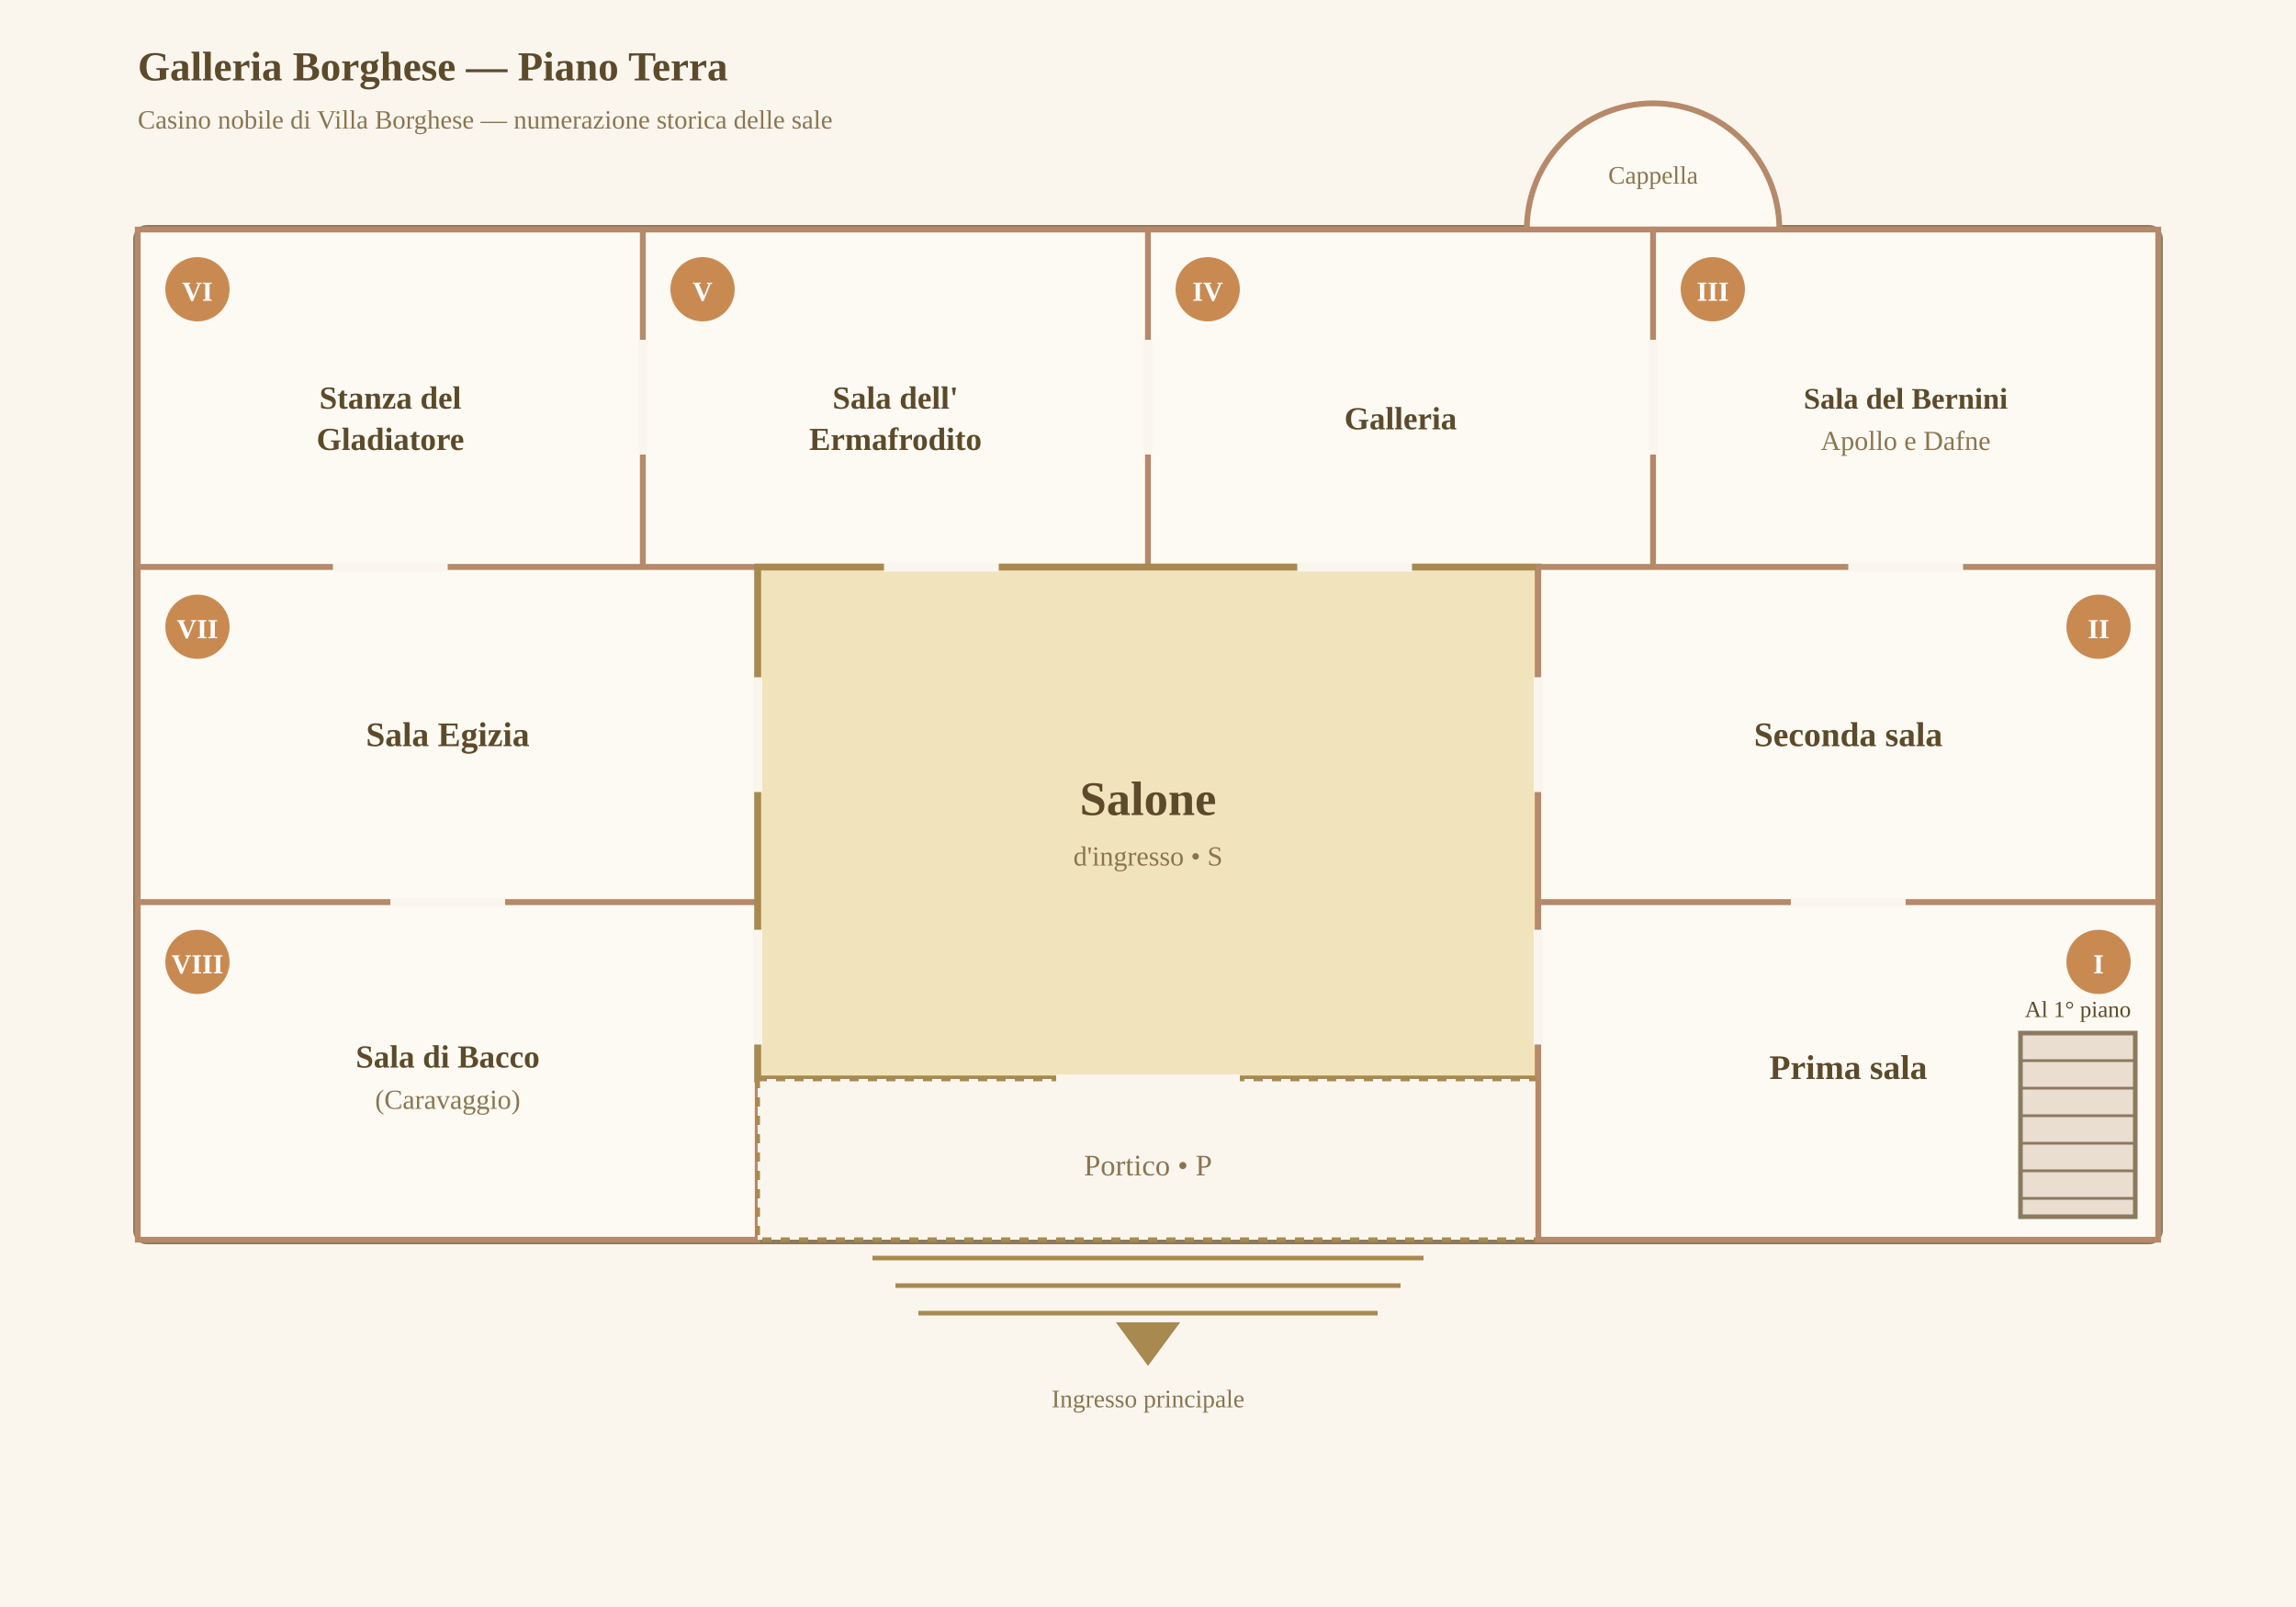
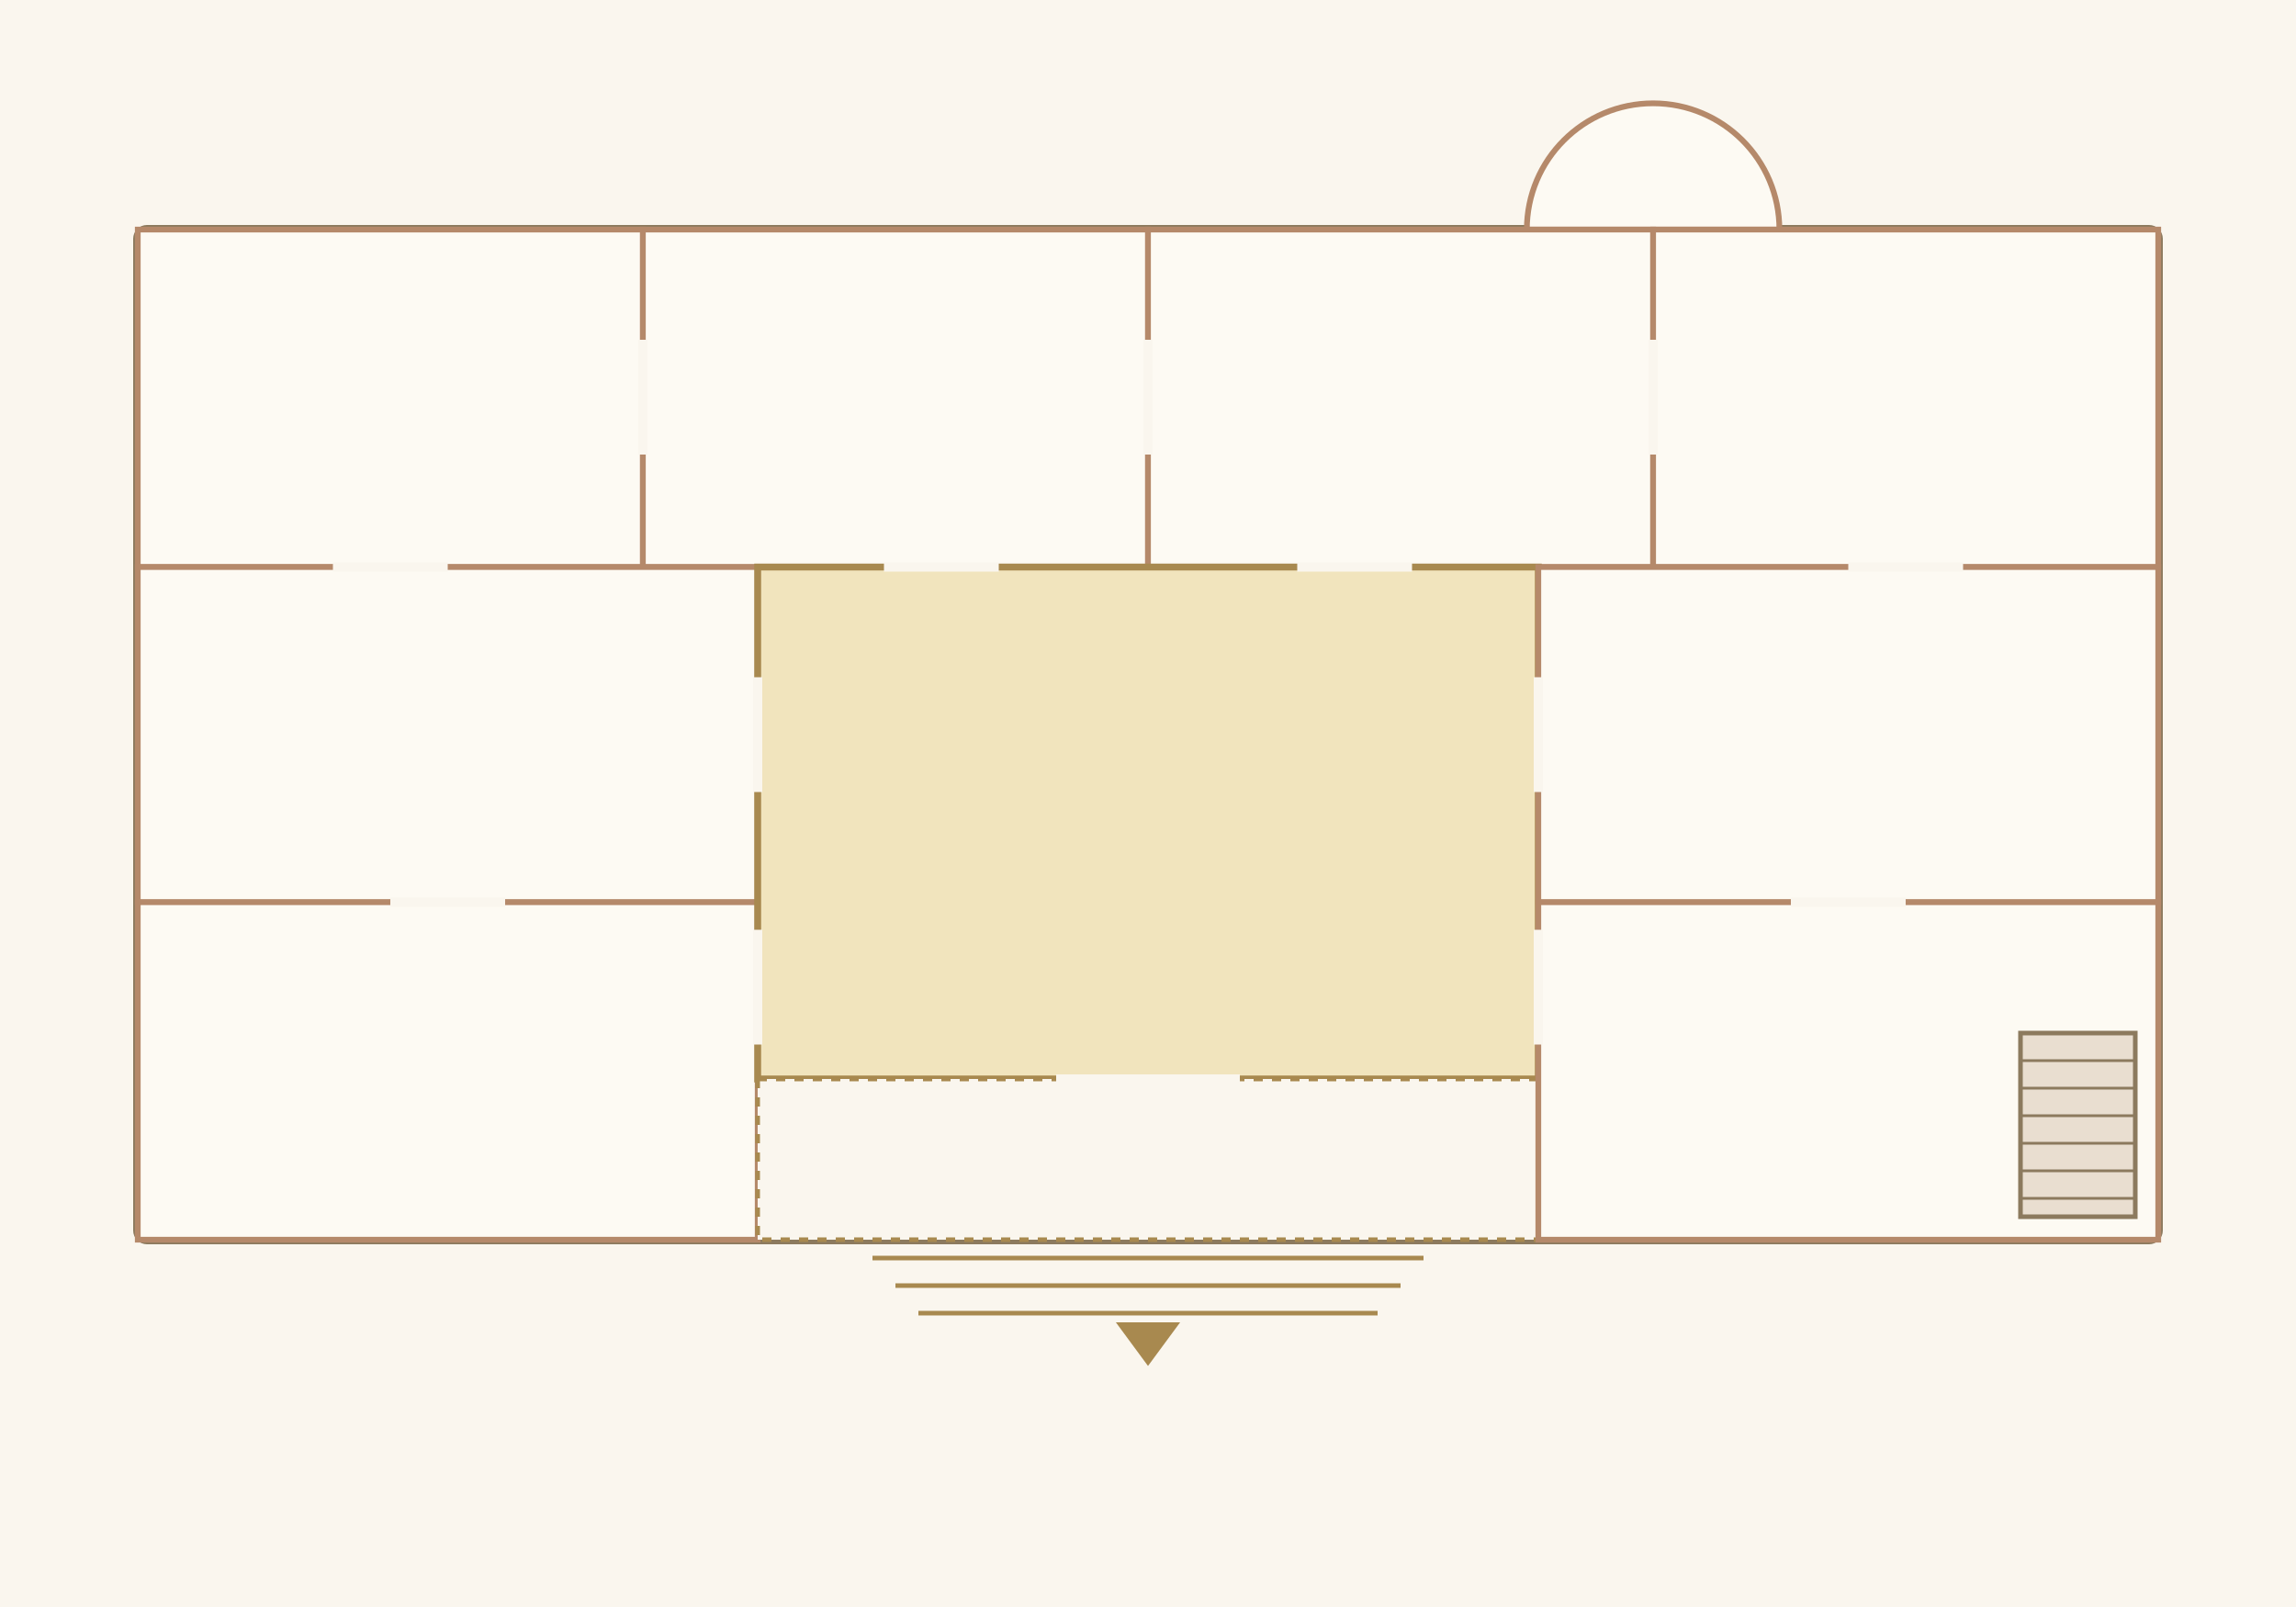
- <svg xmlns="http://www.w3.org/2000/svg" viewBox="0 0 1000 700" width="1000" height="700" font-family="'Georgia', 'Times New Roman', serif">
+ <svg xmlns="http://www.w3.org/2000/svg" viewBox="0 0 1000 700" width="1000" height="700">
  <defs>
    <linearGradient id="wallGrad" x1="0" y1="0" x2="0" y2="1">
      <stop offset="0" stop-color="#efe7d8" />
      <stop offset="1" stop-color="#e6dcc6" />
    </linearGradient>
  </defs>
  <rect x="0" y="0" width="1000" height="700" fill="#faf6ee" />
-   <text x="60" y="35" font-size="18" font-weight="700" fill="#5c4a2a">Galleria Borghese — Piano Terra</text>
-   <text x="60" y="56" font-size="11.5" fill="#8a7550">Casino nobile di Villa Borghese — numerazione storica delle sale</text>
  <rect x="60" y="100" width="880" height="440" rx="4" fill="url(#wallGrad)" stroke="#8c7a5e" stroke-width="4" />
  <path d="M 665 100 A 55 55 0 0 1 775 100 Z" fill="#fdfaf3" stroke="#b5896a" stroke-width="2.5" />
-   <text x="720" y="80" text-anchor="middle" font-size="11" fill="#8a7550">Cappella</text>
-   <g>
-     <rect x="60" y="100" width="220" height="147" fill="#fdfaf3" stroke="#b5896a" stroke-width="2.5" />
-     <circle cx="86" cy="126" r="14" fill="#c98a52" />
-     <text x="86" y="131" text-anchor="middle" font-size="12" font-weight="700" fill="#fff">VI</text>
-     <text x="170" y="178" text-anchor="middle" font-size="14" font-weight="600" fill="#5c4a2a">Stanza del</text>
-     <text x="170" y="196" text-anchor="middle" font-size="14" font-weight="600" fill="#5c4a2a">Gladiatore</text>
-   </g>
-   <g>
-     <rect x="280" y="100" width="220" height="147" fill="#fdfaf3" stroke="#b5896a" stroke-width="2.5" />
-     <circle cx="306" cy="126" r="14" fill="#c98a52" />
-     <text x="306" y="131" text-anchor="middle" font-size="12" font-weight="700" fill="#fff">V</text>
-     <text x="390" y="178" text-anchor="middle" font-size="14" font-weight="600" fill="#5c4a2a">Sala dell'</text>
-     <text x="390" y="196" text-anchor="middle" font-size="14" font-weight="600" fill="#5c4a2a">Ermafrodito</text>
-   </g>
-   <g>
-     <rect x="500" y="100" width="220" height="147" fill="#fdfaf3" stroke="#b5896a" stroke-width="2.5" />
-     <circle cx="526" cy="126" r="14" fill="#c98a52" />
-     <text x="526" y="131" text-anchor="middle" font-size="12" font-weight="700" fill="#fff">IV</text>
-     <text x="610" y="187" text-anchor="middle" font-size="14" font-weight="600" fill="#5c4a2a">Galleria</text>
-   </g>
-   <g>
-     <rect x="720" y="100" width="220" height="147" fill="#fdfaf3" stroke="#b5896a" stroke-width="2.5" />
-     <circle cx="746" cy="126" r="14" fill="#c98a52" />
-     <text x="746" y="131" text-anchor="middle" font-size="12" font-weight="700" fill="#fff">III</text>
-     <text x="830" y="178" text-anchor="middle" font-size="13" font-weight="600" fill="#5c4a2a">Sala del Bernini</text>
-     <text x="830" y="196" text-anchor="middle" font-size="12" fill="#8a7550">Apollo e Dafne</text>
-   </g>
-   <g>
-     <rect x="60" y="247" width="270" height="146" fill="#fdfaf3" stroke="#b5896a" stroke-width="2.5" />
-     <circle cx="86" cy="273" r="14" fill="#c98a52" />
-     <text x="86" y="278" text-anchor="middle" font-size="12" font-weight="700" fill="#fff">VII</text>
-     <text x="195" y="325" text-anchor="middle" font-size="15" font-weight="600" fill="#5c4a2a">Sala Egizia</text>
-   </g>
-   <g>
-     <rect x="60" y="393" width="270" height="147" fill="#fdfaf3" stroke="#b5896a" stroke-width="2.5" />
-     <circle cx="86" cy="419" r="14" fill="#c98a52" />
-     <text x="86" y="424" text-anchor="middle" font-size="12" font-weight="700" fill="#fff">VIII</text>
-     <text x="195" y="465" text-anchor="middle" font-size="14" font-weight="600" fill="#5c4a2a">Sala di Bacco</text>
-     <text x="195" y="483" text-anchor="middle" font-size="12" fill="#8a7550">(Caravaggio)</text>
-   </g>
-   <g>
-     <rect x="330" y="247" width="340" height="223" fill="#f1e4bd" stroke="#a8894f" stroke-width="3" />
-     <text x="500" y="355" text-anchor="middle" font-size="21" font-weight="600" fill="#5c4a2a">Salone</text>
-     <text x="500" y="377" text-anchor="middle" font-size="12" fill="#8a7550">d'ingresso • S</text>
-   </g>
-   <g>
-     <rect x="330" y="470" width="340" height="70" fill="#faf6ee" stroke="#a8894f" stroke-width="2" stroke-dasharray="4 4" />
-     <text x="500" y="512" text-anchor="middle" font-size="13" fill="#8a7550">Portico • P</text>
-   </g>
+   <rect x="60" y="100" width="220" height="147" fill="#fdfaf3" stroke="#b5896a" stroke-width="2.5" />
+   <rect x="280" y="100" width="220" height="147" fill="#fdfaf3" stroke="#b5896a" stroke-width="2.5" />
+   <rect x="500" y="100" width="220" height="147" fill="#fdfaf3" stroke="#b5896a" stroke-width="2.5" />
+   <rect x="720" y="100" width="220" height="147" fill="#fdfaf3" stroke="#b5896a" stroke-width="2.5" />
+   <rect x="60" y="247" width="270" height="146" fill="#fdfaf3" stroke="#b5896a" stroke-width="2.5" />
+   <rect x="60" y="393" width="270" height="147" fill="#fdfaf3" stroke="#b5896a" stroke-width="2.5" />
+   <rect x="330" y="247" width="340" height="223" fill="#f1e4bd" stroke="#a8894f" stroke-width="3" />
+   <rect x="330" y="470" width="340" height="70" fill="#faf6ee" stroke="#a8894f" stroke-width="2" stroke-dasharray="4 4" />
  <line x1="380" y1="548" x2="620" y2="548" stroke="#a8894f" stroke-width="2" />
  <line x1="390" y1="560" x2="610" y2="560" stroke="#a8894f" stroke-width="2" />
  <line x1="400" y1="572" x2="600" y2="572" stroke="#a8894f" stroke-width="2" />
  <polygon points="500,595 486,576 514,576" fill="#a8894f" />
-   <text x="500" y="613" text-anchor="middle" font-size="11" fill="#8a7550">Ingresso principale</text>
-   <g>
-     <rect x="670" y="247" width="270" height="146" fill="#fdfaf3" stroke="#b5896a" stroke-width="2.5" />
-     <circle cx="914" cy="273" r="14" fill="#c98a52" />
-     <text x="914" y="278" text-anchor="middle" font-size="12" font-weight="700" fill="#fff">II</text>
-     <text x="805" y="325" text-anchor="middle" font-size="15" font-weight="600" fill="#5c4a2a">Seconda sala</text>
-   </g>
-   <g>
-     <rect x="670" y="393" width="270" height="147" fill="#fdfaf3" stroke="#b5896a" stroke-width="2.5" />
-     <circle cx="914" cy="419" r="14" fill="#c98a52" />
-     <text x="914" y="424" text-anchor="middle" font-size="12" font-weight="700" fill="#fff">I</text>
-     <text x="805" y="470" text-anchor="middle" font-size="15" font-weight="600" fill="#5c4a2a">Prima sala</text>
-   </g>
+   <rect x="670" y="247" width="270" height="146" fill="#fdfaf3" stroke="#b5896a" stroke-width="2.5" />
+   <rect x="670" y="393" width="270" height="147" fill="#fdfaf3" stroke="#b5896a" stroke-width="2.5" />
  <rect x="278" y="148.0" width="4" height="50" fill="#faf6ee" />
  <rect x="498" y="148.0" width="4" height="50" fill="#faf6ee" />
  <rect x="718" y="148.0" width="4" height="50" fill="#faf6ee" />
  <rect x="145.0" y="245" width="50" height="4" fill="#faf6ee" />
  <rect x="170.0" y="391" width="50" height="4" fill="#faf6ee" />
  <rect x="328" y="295.0" width="4" height="50" fill="#faf6ee" />
  <rect x="328" y="405.0" width="4" height="50" fill="#faf6ee" />
  <rect x="805.0" y="245" width="50" height="4" fill="#faf6ee" />
  <rect x="780.0" y="391" width="50" height="4" fill="#faf6ee" />
  <rect x="668" y="295.0" width="4" height="50" fill="#faf6ee" />
  <rect x="668" y="405.0" width="4" height="50" fill="#faf6ee" />
  <rect x="460.0" y="468" width="80" height="4" fill="#faf6ee" />
  <rect x="385.0" y="245" width="50" height="4" fill="#faf6ee" />
  <rect x="565.0" y="245" width="50" height="4" fill="#faf6ee" />
-   <g>
-     <rect x="880" y="450" width="50" height="80" fill="#e9ded0" stroke="#8c7a5e" stroke-width="2" />
-     <line x1="880" y1="462" x2="930" y2="462" stroke="#8c7a5e" stroke-width="1.2" />
-     <line x1="880" y1="474" x2="930" y2="474" stroke="#8c7a5e" stroke-width="1.2" />
-     <line x1="880" y1="486" x2="930" y2="486" stroke="#8c7a5e" stroke-width="1.2" />
-     <line x1="880" y1="498" x2="930" y2="498" stroke="#8c7a5e" stroke-width="1.2" />
-     <line x1="880" y1="510" x2="930" y2="510" stroke="#8c7a5e" stroke-width="1.2" />
-     <line x1="880" y1="522" x2="930" y2="522" stroke="#8c7a5e" stroke-width="1.2" />
-     <text x="905" y="443" text-anchor="middle" font-size="10" fill="#5c4a2a">Al 1° piano</text>
-   </g>
+   <rect x="880" y="450" width="50" height="80" fill="#e9ded0" stroke="#8c7a5e" stroke-width="2" />
+   <line x1="880" y1="462" x2="930" y2="462" stroke="#8c7a5e" stroke-width="1.2" />
+   <line x1="880" y1="474" x2="930" y2="474" stroke="#8c7a5e" stroke-width="1.2" />
+   <line x1="880" y1="486" x2="930" y2="486" stroke="#8c7a5e" stroke-width="1.2" />
+   <line x1="880" y1="498" x2="930" y2="498" stroke="#8c7a5e" stroke-width="1.2" />
+   <line x1="880" y1="510" x2="930" y2="510" stroke="#8c7a5e" stroke-width="1.2" />
+   <line x1="880" y1="522" x2="930" y2="522" stroke="#8c7a5e" stroke-width="1.2" />
</svg>
